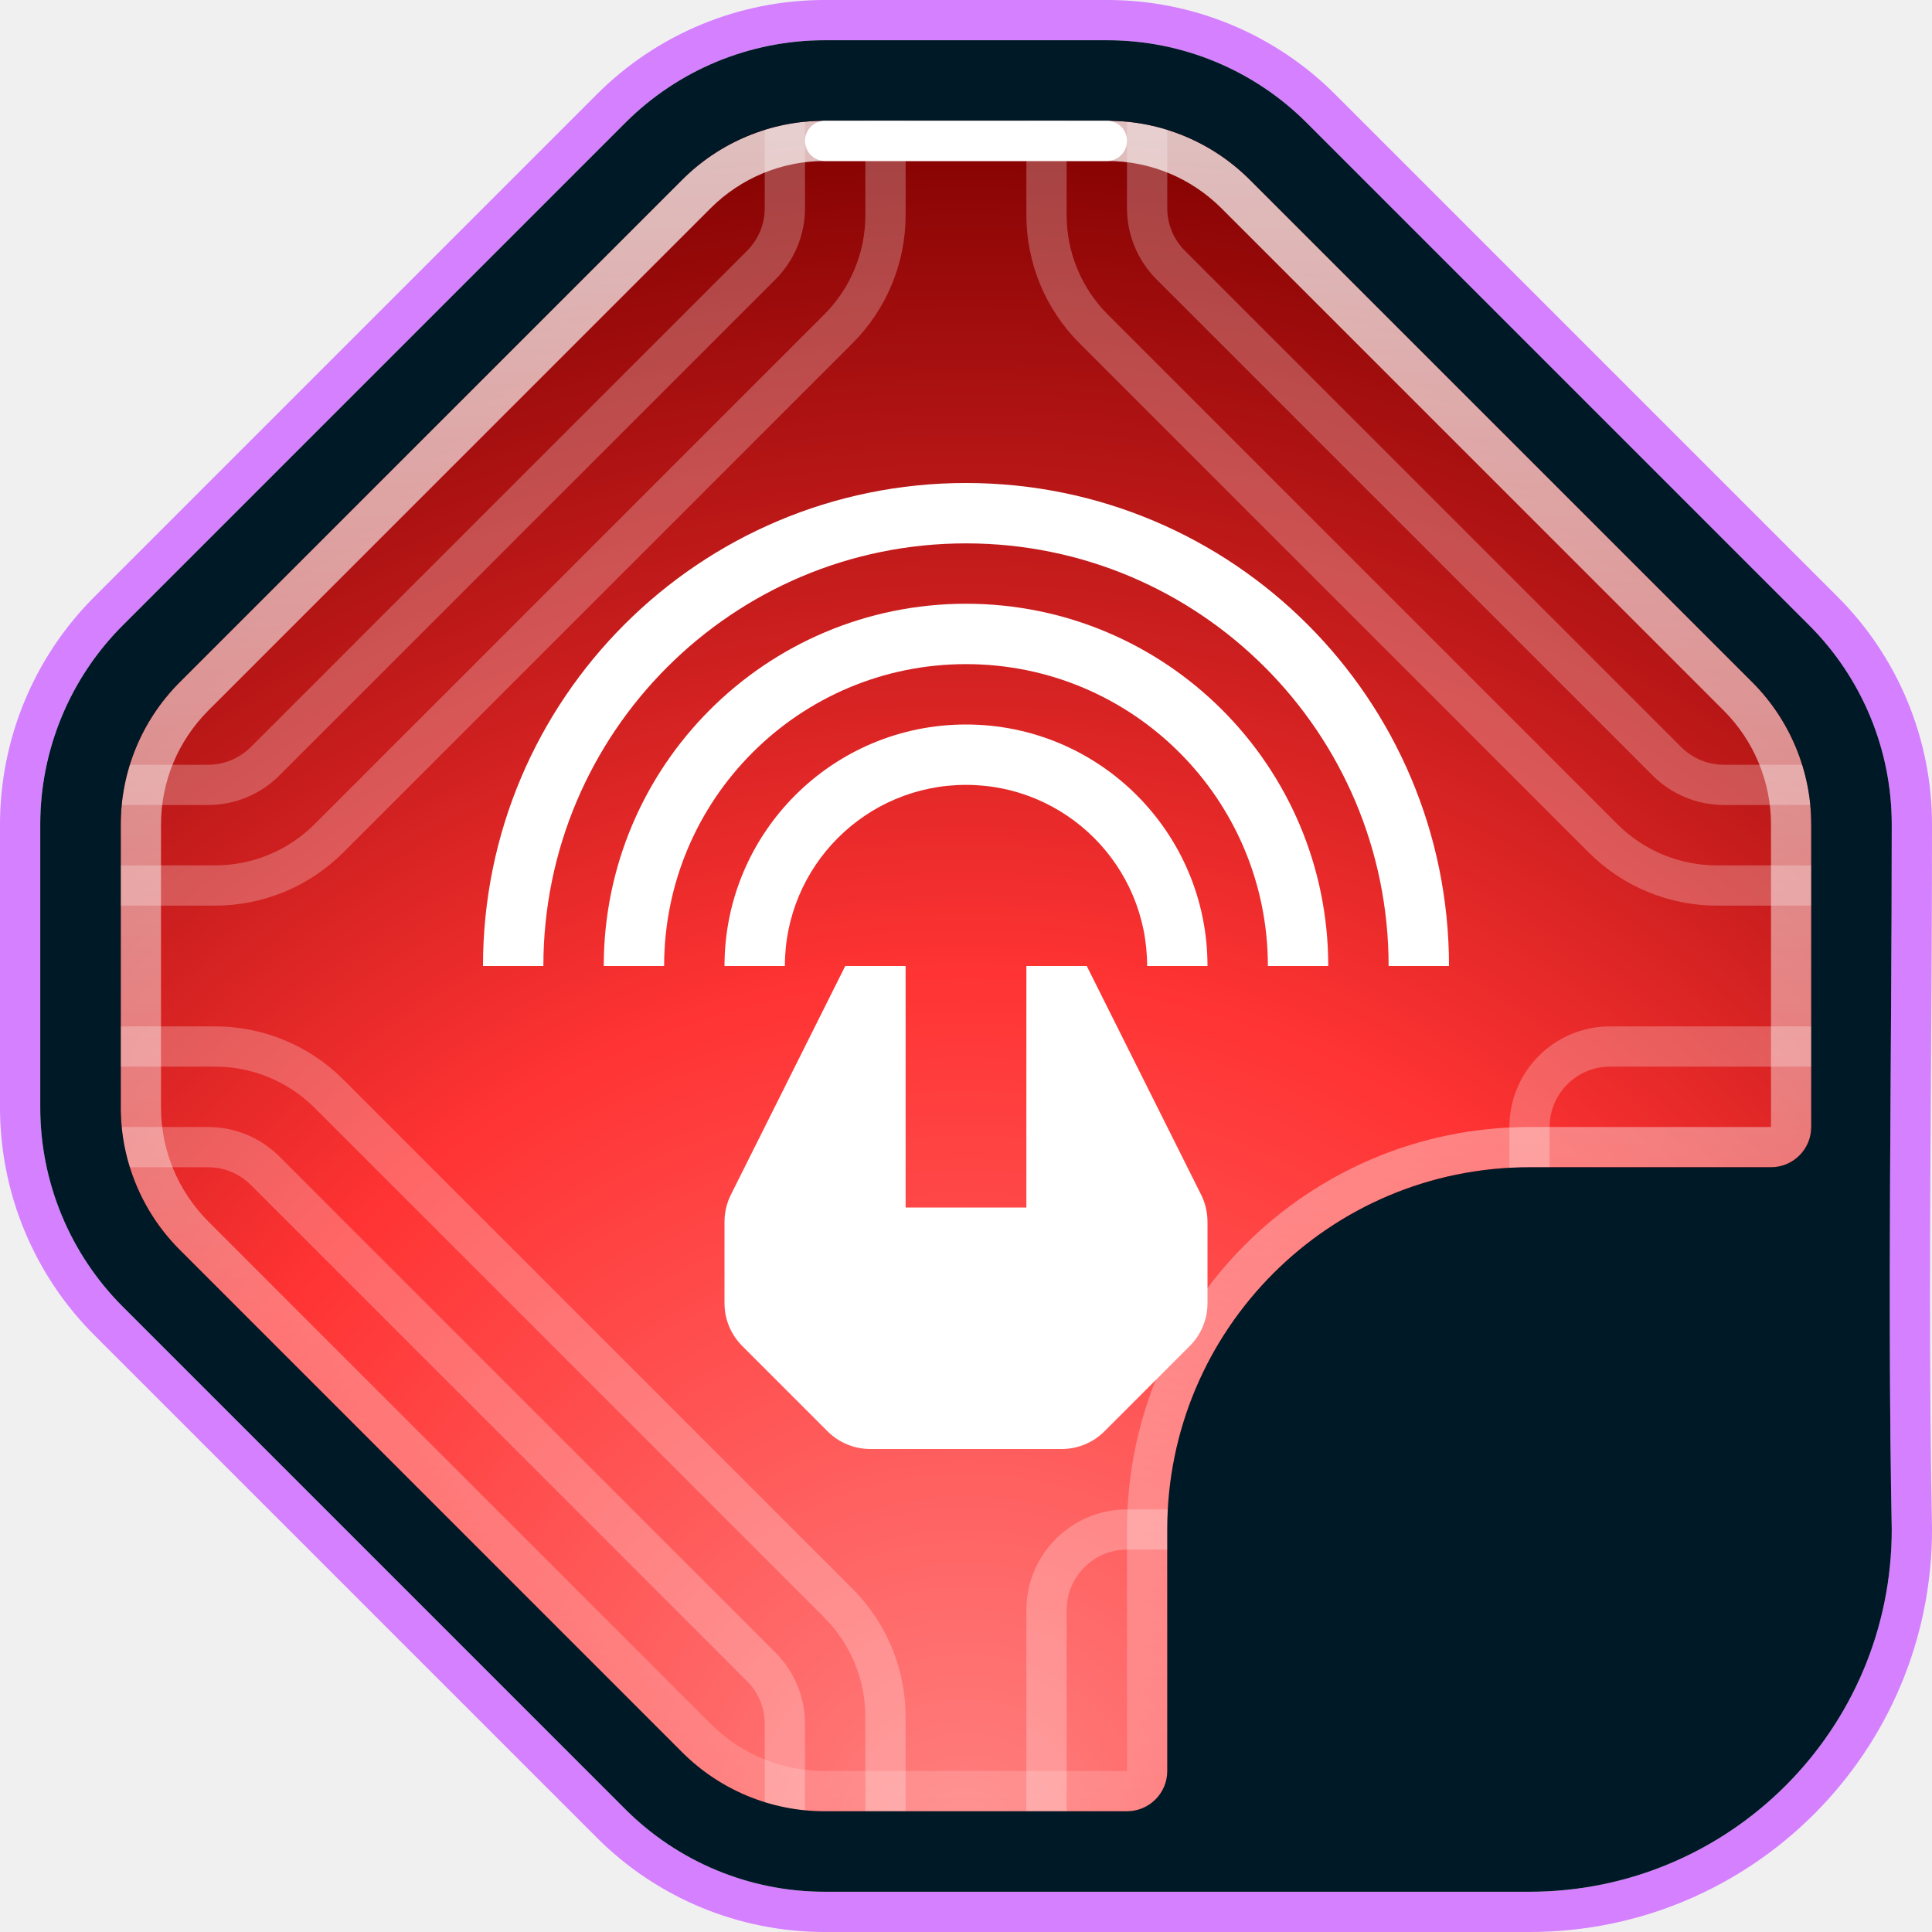
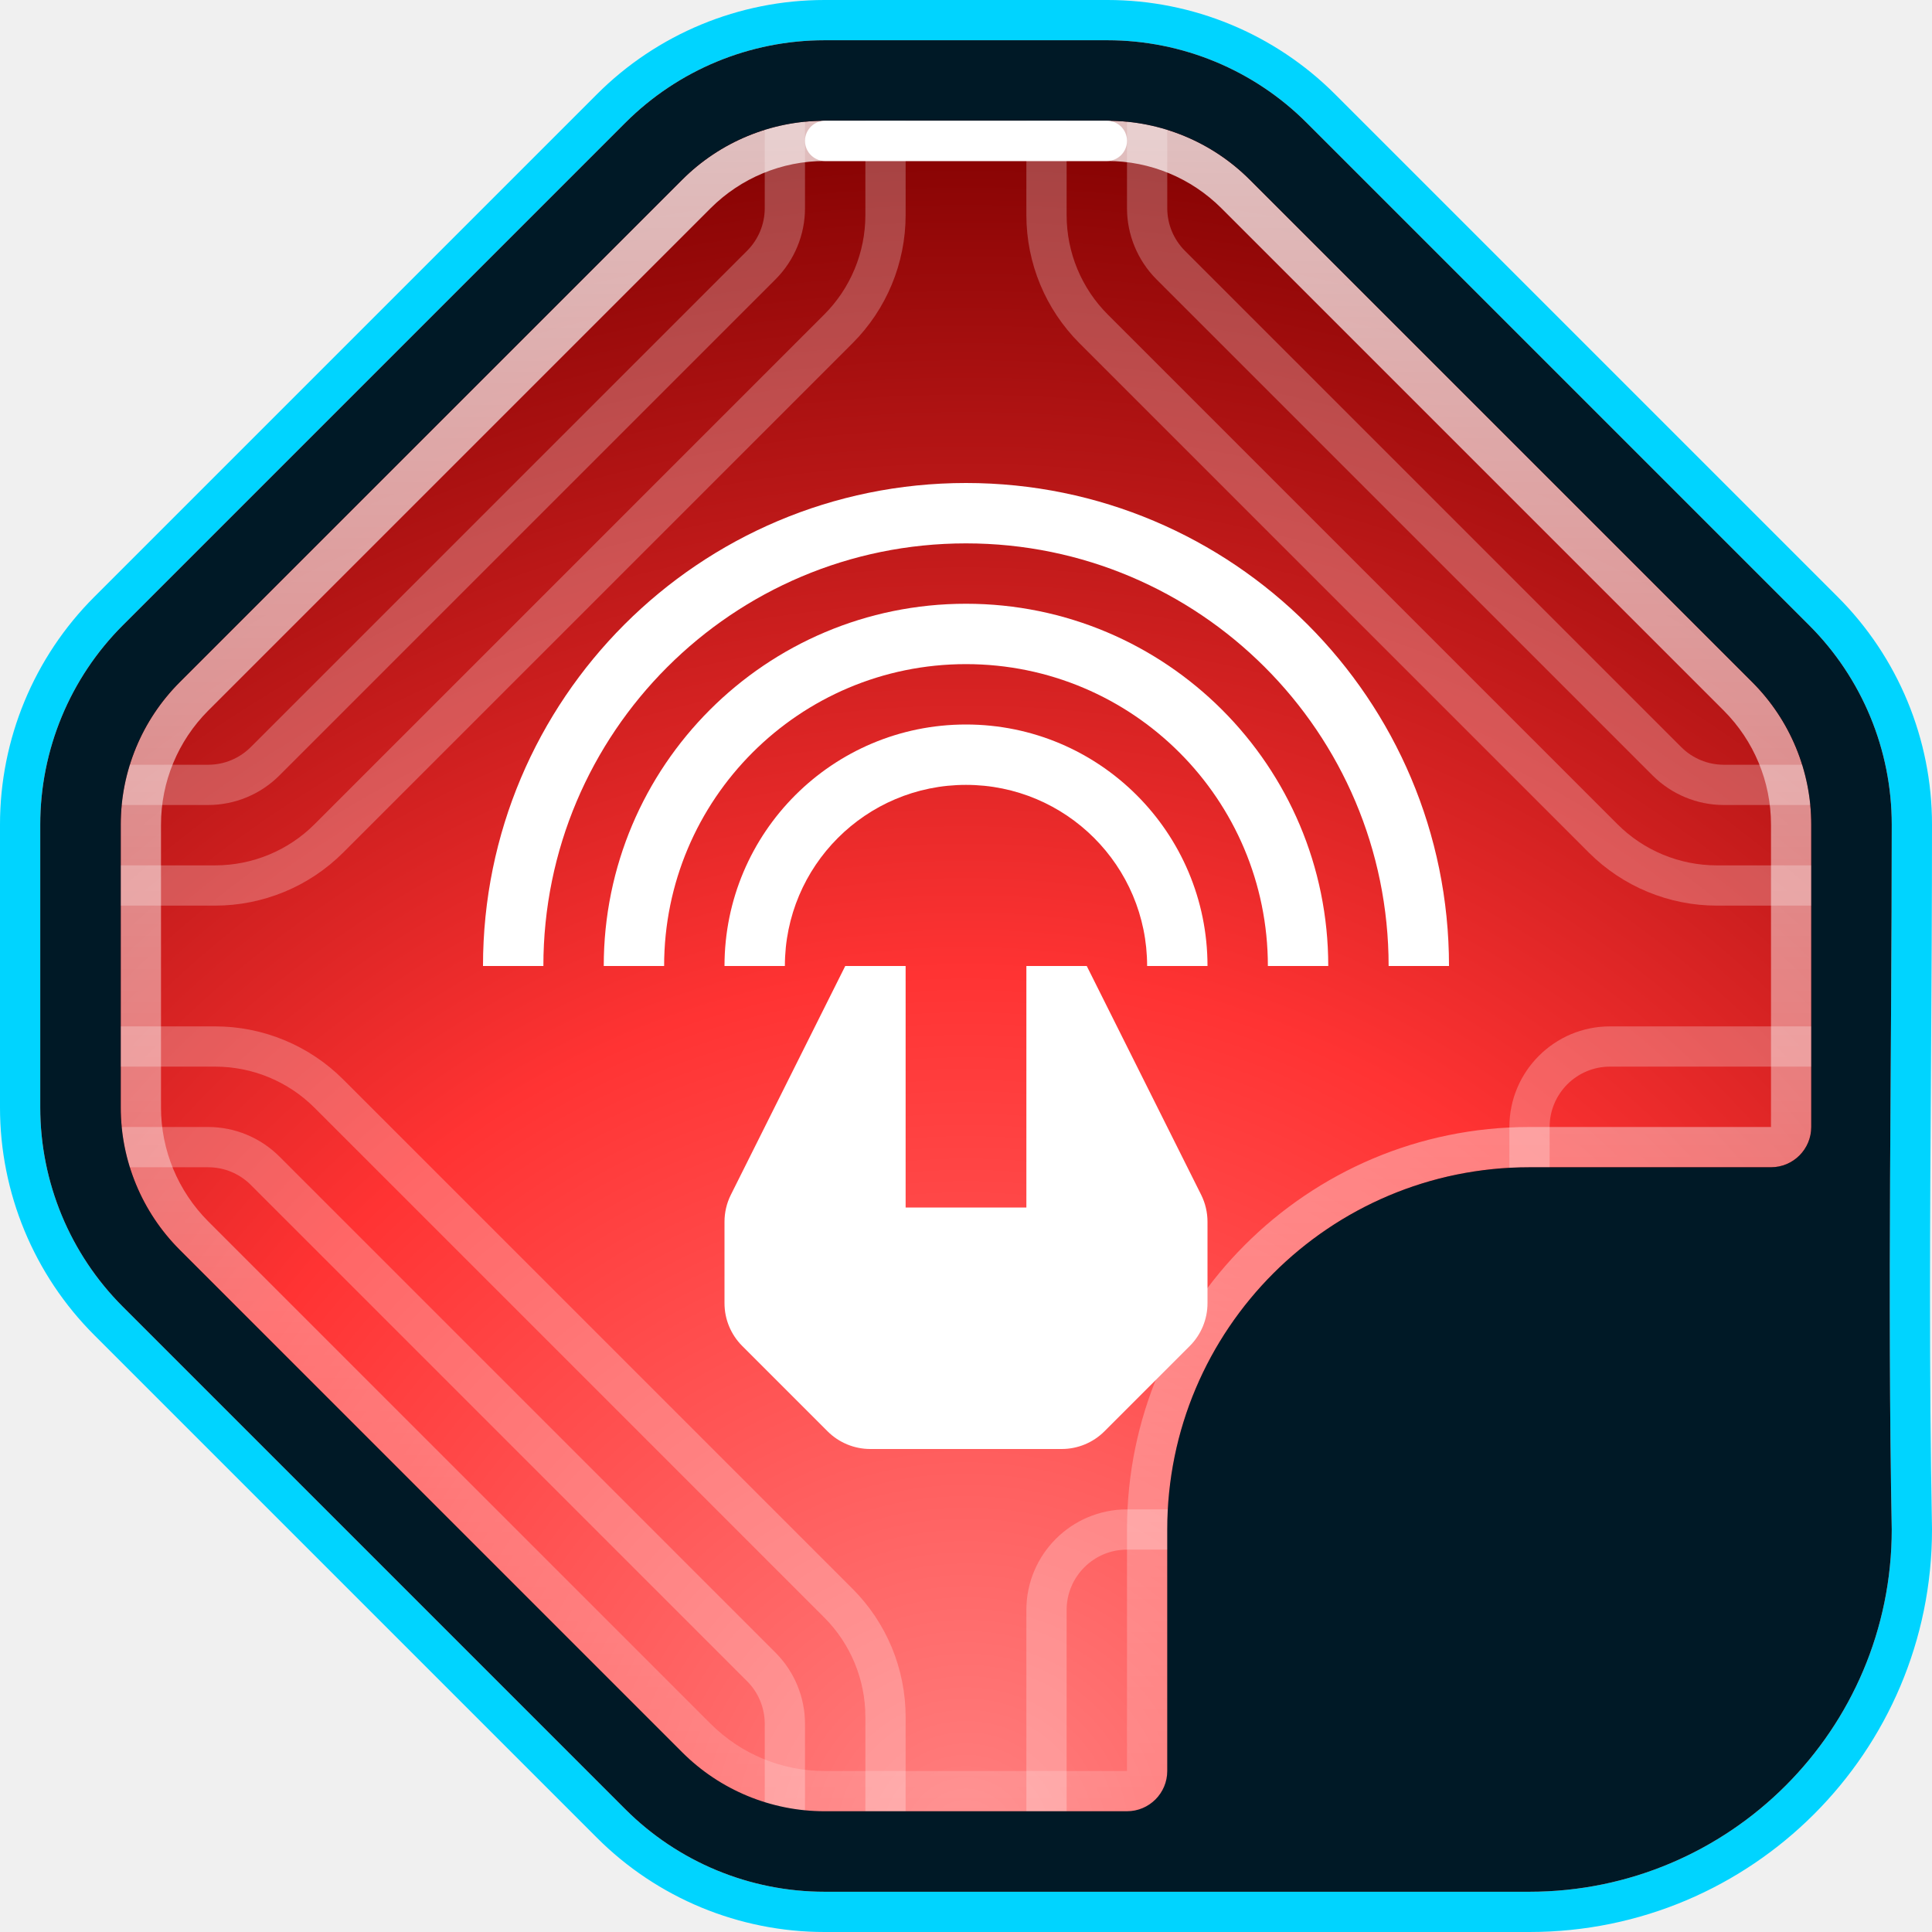
<svg xmlns="http://www.w3.org/2000/svg" width="24" height="24" viewBox="0 0 24 24" fill="none">
-   <path fill-rule="evenodd" clip-rule="evenodd" d="M24 19C24 21.761 21.761 24 19 24H10.243C9.182 24 8.164 23.579 7.414 22.828L1.172 16.586C0.421 15.836 0 14.818 0 13.757V10.243C0 9.182 0.421 8.164 1.172 7.414L7.414 1.172C8.164 0.421 9.182 0 10.243 0H13.757C14.818 0 15.836 0.421 16.586 1.172L22.828 7.414C23.579 8.164 24 9.182 24 10.243C24 11.222 23.994 12.198 23.988 13.173C23.975 15.116 23.963 17.052 24 18.991L24 19ZM23.5 19C23.463 17.055 23.475 15.108 23.488 13.161C23.494 12.188 23.5 11.215 23.5 10.243C23.5 9.314 23.131 8.424 22.475 7.768L16.232 1.525C15.576 0.869 14.686 0.5 13.757 0.5H10.243C9.314 0.5 8.424 0.869 7.768 1.525L1.525 7.768C0.869 8.424 0.5 9.314 0.5 10.243V13.757C0.5 14.686 0.869 15.576 1.525 16.232L7.768 22.475C8.424 23.131 9.314 23.5 10.243 23.5H19C21.485 23.5 23.5 21.485 23.5 19Z" fill="#D580FF" />
+   <path fill-rule="evenodd" clip-rule="evenodd" d="M24 19C24 21.761 21.761 24 19 24H10.243C9.182 24 8.164 23.579 7.414 22.828L1.172 16.586C0.421 15.836 0 14.818 0 13.757V10.243C0 9.182 0.421 8.164 1.172 7.414L7.414 1.172C8.164 0.421 9.182 0 10.243 0H13.757C14.818 0 15.836 0.421 16.586 1.172L22.828 7.414C23.579 8.164 24 9.182 24 10.243C24 11.222 23.994 12.198 23.988 13.173C23.975 15.116 23.963 17.052 24 18.991L24 19ZM23.5 19C23.463 17.055 23.475 15.108 23.488 13.161C23.494 12.188 23.5 11.215 23.5 10.243C23.5 9.314 23.131 8.424 22.475 7.768L16.232 1.525C15.576 0.869 14.686 0.5 13.757 0.5H10.243C9.314 0.5 8.424 0.869 7.768 1.525L1.525 7.768C0.869 8.424 0.5 9.314 0.5 10.243V13.757C0.5 14.686 0.869 15.576 1.525 16.232L7.768 22.475C8.424 23.131 9.314 23.5 10.243 23.5H19C21.485 23.5 23.5 21.485 23.5 19Z" fill="#00D4FF" />
  <path d="M8.121 1.879L1.879 8.121C1.316 8.684 1 9.447 1 10.243V13.757C1 14.553 1.316 15.316 1.879 15.879L8.121 22.121C8.684 22.684 9.447 23 10.243 23H13.757C14.553 23 15.316 22.684 15.879 22.121L22.121 15.879C22.684 15.316 23 14.553 23 13.757V10.243C23 9.447 22.684 8.684 22.121 8.121L15.879 1.879C15.316 1.316 14.553 1 13.757 1H10.243C9.447 1 8.684 1.316 8.121 1.879Z" fill="url(#paint0_radial_5308_27006)" />
  <path fill-rule="evenodd" clip-rule="evenodd" d="M10 1V2.586C10 2.917 9.868 3.235 9.634 3.47L3.47 9.634C3.235 9.868 2.917 10 2.586 10H1V9.5H2.586C2.785 9.5 2.975 9.421 3.116 9.28L9.28 3.116C9.421 2.975 9.5 2.785 9.5 2.586V1H10ZM14 1V2.586C14 2.917 14.132 3.235 14.366 3.47L20.53 9.634C20.765 9.868 21.083 10 21.414 10H23V9.5H21.414C21.215 9.5 21.024 9.421 20.884 9.28L14.72 3.116C14.579 2.975 14.5 2.785 14.5 2.586V1H14ZM10 21.414V23H9.5V21.414C9.5 21.215 9.421 21.024 9.28 20.884L3.116 14.72C2.975 14.579 2.785 14.5 2.586 14.5H1V14H2.586C2.917 14 3.235 14.132 3.47 14.366L9.634 20.53C9.868 20.765 10 21.083 10 21.414ZM11.25 1V2.672C11.25 3.268 11.013 3.841 10.591 4.263L4.263 10.591C3.841 11.013 3.268 11.25 2.672 11.25H1V10.75H2.672C3.136 10.75 3.581 10.566 3.909 10.237L10.237 3.909C10.566 3.581 10.75 3.136 10.75 2.672V1H11.25ZM12.75 2.672V1H13.25V2.672C13.25 3.136 13.434 3.581 13.763 3.909L20.091 10.237C20.419 10.566 20.864 10.75 21.328 10.75H23V11.25H21.328C20.732 11.25 20.159 11.013 19.737 10.591L13.409 4.263C12.987 3.841 12.75 3.268 12.75 2.672ZM11.25 23V21.328C11.25 20.732 11.013 20.159 10.591 19.737L4.263 13.409C3.841 12.987 3.268 12.75 2.672 12.75H1V13.25H2.672C3.136 13.25 3.581 13.434 3.909 13.763L10.237 20.091C10.566 20.419 10.75 20.864 10.75 21.328V23H11.25ZM12.75 20V23H13.25V20C13.25 19.586 13.586 19.25 14 19.25H15V18.75H14C13.31 18.75 12.75 19.31 12.75 20ZM20 12.75C19.31 12.75 18.75 13.31 18.75 14V15H19.25V14C19.25 13.586 19.586 13.25 20 13.25H23V12.75H20Z" fill="white" fill-opacity="0.25" />
  <path fill-rule="evenodd" clip-rule="evenodd" d="M10.243 2C9.712 2 9.204 2.211 8.828 2.586L2.586 8.828C2.211 9.204 2 9.712 2 10.243V13.757C2 14.288 2.211 14.796 2.586 15.172L8.828 21.414C9.204 21.789 9.712 22 10.243 22H14V19C14 16.239 16.239 14 19 14H22V10.243C22 9.712 21.789 9.204 21.414 8.828L15.172 2.586C14.796 2.211 14.288 2 13.757 2H10.243ZM10.243 1.5C9.58 1.5 8.944 1.763 8.475 2.232L2.232 8.475C1.763 8.944 1.5 9.58 1.5 10.243V13.757C1.5 14.42 1.763 15.056 2.232 15.525L8.475 21.768C8.944 22.237 9.58 22.5 10.243 22.5H14C14.276 22.5 14.5 22.276 14.5 22V19C14.5 16.515 16.515 14.5 19 14.5H22C22.276 14.5 22.5 14.276 22.5 14V10.243C22.5 9.58 22.237 8.944 21.768 8.475L15.525 2.232C15.056 1.763 14.42 1.5 13.757 1.5H10.243Z" fill="url(#paint1_linear_5308_27006)" />
  <path d="M6.75 12C6.75 9.101 9.101 6.75 12 6.75C14.899 6.75 17.25 9.101 17.25 12H18C18 8.686 15.314 6 12 6C8.686 6 6 8.686 6 12H6.75Z" fill="white" />
  <path d="M12.75 12V15H11.25V12H10.5L9.079 14.842C9.027 14.946 9 15.061 9 15.177V16.189C9 16.388 9.079 16.579 9.22 16.72L10.28 17.78C10.421 17.921 10.612 18 10.811 18H13.189C13.388 18 13.579 17.921 13.72 17.78L14.78 16.72C14.921 16.579 15 16.388 15 16.189V15.177C15 15.061 14.973 14.946 14.921 14.842L13.5 12H12.75Z" fill="white" />
  <path d="M12 9.75C10.757 9.75 9.75 10.757 9.75 12H9C9 10.343 10.343 9 12 9C13.657 9 15 10.343 15 12H14.25C14.25 10.757 13.243 9.75 12 9.75Z" fill="white" />
  <path d="M8.25 12C8.25 9.929 9.929 8.25 12 8.25C14.071 8.25 15.75 9.929 15.75 12H16.5C16.5 9.515 14.485 7.5 12 7.5C9.515 7.5 7.5 9.515 7.5 12H8.25Z" fill="white" />
  <path fill-rule="evenodd" clip-rule="evenodd" d="M10.243 23.5C9.314 23.5 8.424 23.131 7.768 22.475L1.525 16.232C0.869 15.576 0.5 14.686 0.5 13.757V10.243C0.5 9.314 0.869 8.424 1.525 7.768L7.768 1.525C8.424 0.869 9.314 0.5 10.243 0.5H13.757C14.686 0.5 15.576 0.869 16.232 1.525L22.475 7.768C23.131 8.424 23.5 9.314 23.5 10.243C23.5 13.161 23.445 16.083 23.5 19C23.5 21.485 21.485 23.5 19 23.5C15.979 23.5 13.28 23.5 10.243 23.5ZM8.475 2.232C8.944 1.763 9.58 1.5 10.243 1.5H13.757C14.42 1.5 15.056 1.763 15.525 2.232L21.768 8.475C22.237 8.944 22.5 9.58 22.5 10.243V14C22.5 14.276 22.276 14.5 22 14.5H19C16.515 14.5 14.5 16.515 14.5 19V22C14.5 22.276 14.276 22.5 14 22.5H10.243C9.58 22.5 8.944 22.237 8.475 21.768L2.232 15.525C1.763 15.056 1.5 14.42 1.5 13.757V10.243C1.5 9.58 1.763 8.944 2.232 8.475L8.475 2.232Z" fill="#001926" />
  <rect x="10" y="1.5" width="4" height="0.5" rx="0.25" fill="white" />
  <defs>
    <radialGradient id="paint0_radial_5308_27006" cx="0" cy="0" r="1" gradientUnits="userSpaceOnUse" gradientTransform="translate(12 23) rotate(-90) scale(22)">
      <stop stop-color="#FF8080" />
      <stop offset="0.496" stop-color="#FF3333" />
      <stop offset="1" stop-color="#800000" />
    </radialGradient>
    <linearGradient id="paint1_linear_5308_27006" x1="12" y1="1.5" x2="12" y2="22.5" gradientUnits="userSpaceOnUse">
      <stop stop-color="white" stop-opacity="0.75" />
      <stop offset="1" stop-color="white" stop-opacity="0.15" />
    </linearGradient>
  </defs>
</svg>
